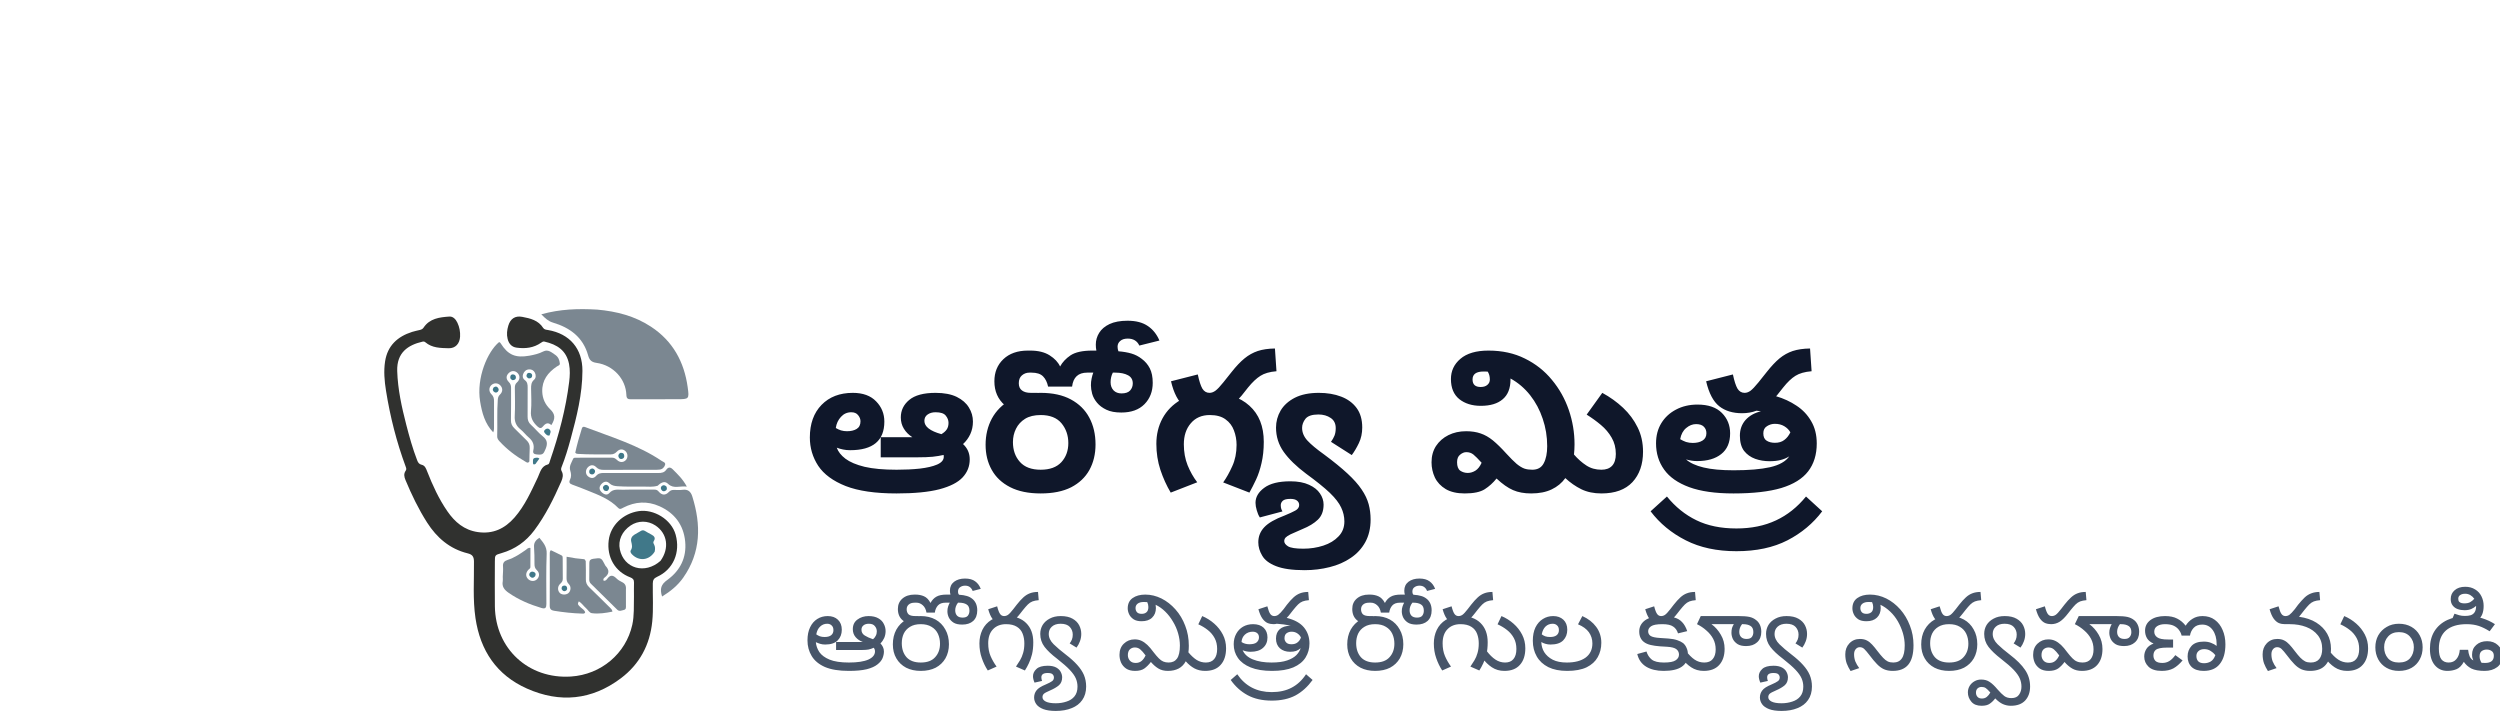
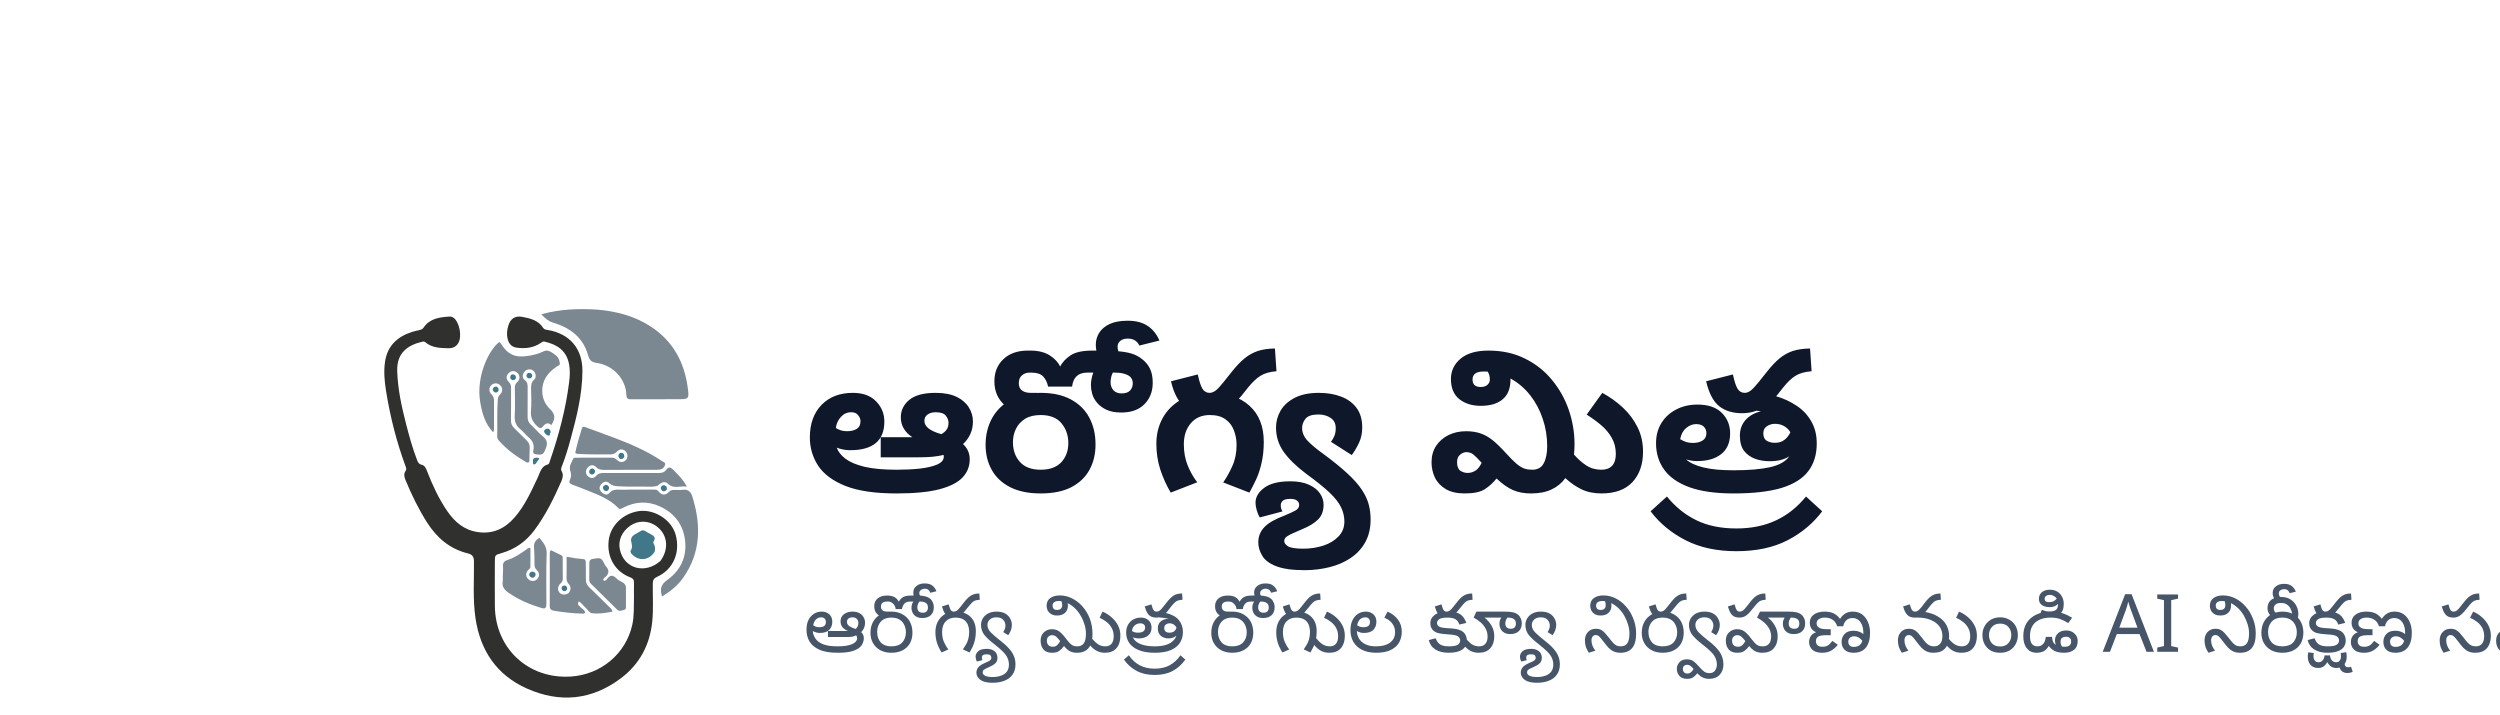
<svg xmlns="http://www.w3.org/2000/svg" width="280" height="80" viewBox="0 0 280 80" fill="none" role="img" aria-labelledby="logoTitle logoDesc">
  <rect width="580" height="500" rx="12" fill="none" />
  <g transform="translate(10 4) scale(0.1)">
    <path fill="#30312fff" opacity="1" stroke="none" d="M610.031,628 C610.035,622.502 609.93,617.499 610.077,612.505 C610.169,609.38 608.944,607.774 605.947,606.651 C588.815,600.232 579.435,584.029 581.733,565.242 C583.816,548.212 597.915,535.13 615.274,532.474 C632.085,529.902 651.969,541.58 656.741,558.909 C662.226,578.823 654.052,597.864 635.889,606.074 C632.186,607.747 631.181,609.801 631.13,613.606 C630.942,627.756 631.93,641.919 630.528,656.06 C627.919,682.356 616.262,703.972 595.323,719.716 C562.817,744.157 527.08,747.604 490.205,731.199 C456.287,716.11 437.925,688.73 432.531,652.247 C429.416,631.181 431.058,610.009 430.838,588.887 C430.78,583.306 429.002,581.032 423.735,579.729 C403.722,574.778 389.214,562.258 378.342,545.227 C368.729,530.166 361.002,514.114 354.143,497.635 C352.672,494.101 351.928,490.608 354.387,487.197 C355.552,485.581 354.91,484.097 354.316,482.49 C344.121,454.923 336.947,426.57 332.322,397.559 C330.585,386.665 329.606,375.679 331.301,364.745 C334.025,347.18 345.168,336.949 361.544,331.736 C364.39,330.83 367.346,330.269 370.251,329.551 C371.899,329.144 373.346,328.522 374.362,326.991 C381.268,316.584 392.324,315.328 403.265,314.544 C407.482,314.242 410.486,317.642 412.308,321.476 C414.639,326.38 415.578,331.559 415.291,337.007 C414.882,344.776 410.179,350.261 402.404,350.032 C393.367,349.767 383.968,349.787 376.399,343.343 C375.429,342.517 374.377,342.377 373.141,342.664 C357.044,346.404 344.215,354.827 344.879,375.602 C345.531,396.034 349.888,415.85 354.963,435.513 C358.454,449.037 362.203,462.51 367.249,475.576 C368.204,478.05 369.352,479.88 372.204,480.514 C375.953,481.347 377.109,484.623 378.347,487.787 C384.489,503.486 391.487,518.773 401.108,532.694 C409.431,544.737 419.878,553.674 435.071,555.916 C452.05,558.42 465.408,552.041 476.274,539.613 C487.827,526.399 494.843,510.472 502.285,494.824 C504.999,489.117 506.017,482.134 513.703,480.125 C515.257,479.719 515.5,477.447 516.039,475.881 C525.927,447.179 533.713,417.951 537.463,387.771 C538.282,381.18 538.604,374.373 537.348,367.831 C534.411,352.536 524.078,345.868 509.758,342.574 C508.287,342.235 507.292,342.931 506.15,343.744 C497.809,349.681 488.357,350.718 478.576,349.381 C473.051,348.625 469.878,344.946 468.53,339.559 C467.27,334.523 467.871,329.584 469.304,324.766 C471.606,317.033 476.904,313.366 484.854,314.865 C493.841,316.56 502.907,318.646 508.38,327.299 C509.568,329.177 511.76,329.283 513.708,329.615 C538.123,333.778 552.414,350.546 552.329,375.368 C552.239,401.591 545.885,426.781 539.067,451.849 C536.23,462.283 533.11,472.653 529.112,482.725 C528.48,484.316 528.021,485.868 528.959,487.512 C531.274,491.567 530.314,495.421 528.546,499.435 C520.138,518.527 510.963,537.205 498.416,553.98 C489.063,566.484 476.879,575.132 461.766,579.478 C454.28,581.63 454.261,581.657 454.251,589.24 C454.229,605.903 454.035,622.568 454.27,639.228 C454.938,686.668 492.044,720.786 539.427,717.714 C573.151,715.527 600.963,692.142 608.141,659.847 C610.438,649.514 609.769,638.972 610.031,628 M639.72,588.193 C649.966,574.159 647.558,557.401 634.014,548.491 C625.48,542.877 614.651,542.899 606.292,548.548 C596.589,555.104 592.066,565.187 594.242,575.408 C598.788,596.753 622.216,603.678 639.72,588.193 z" />
    <path fill="#00192b84" opacity="1" stroke="none" d="M568.904,306.762 C590.713,308.714 610.965,313.957 629.131,325.916 C653.602,342.026 666.288,365.277 670.214,393.711 C672.052,407.019 671.721,407.088 658.391,407.117 C641.226,407.153 624.059,407.084 606.894,407.212 C603.265,407.239 601.674,406.495 601.532,402.267 C600.936,384.442 586.742,369.065 568.284,366.454 C562.677,365.661 560.226,363.566 558.679,357.976 C553.117,337.883 538.425,326.951 519.268,321.3 C514.167,319.795 510.713,316.589 506.242,312.036 C527.277,306.141 547.764,305.508 568.904,306.762 z" />
    <path fill="#00192b84" opacity="1" stroke="none" d="M636.599,504.039 C631.004,505.693 625.64,504.969 620.337,504.976 C610.846,504.99 601.352,505.219 591.856,504.592 C588.255,504.354 585.211,503.857 582.427,501.195 C579.502,498.4 576.252,499.258 573.638,502.104 C571.2,504.757 570.651,507.659 573.209,510.596 C575.814,513.59 579.712,515.327 582.346,512.311 C586.972,507.013 592.671,508.659 597.994,508.504 C609.646,508.165 621.316,508.449 632.977,508.378 C634.968,508.366 636.281,508.868 637.649,510.481 C641.348,514.843 645.276,515.055 649.118,511.017 C650.828,509.22 652.572,508.678 654.83,508.71 C657.995,508.754 661.21,509.028 664.319,508.596 C670.341,507.76 673.615,510.408 675.349,515.938 C685.349,547.806 685.173,578.558 665.191,607.021 C659.015,615.819 650.771,622.438 641.526,628.107 C638.71,619.358 640.521,614.482 647.222,609.654 C661.908,599.074 669.131,584.448 667.407,566.538 C665.632,548.087 655.666,534.589 638.559,526.96 C624.909,520.872 611.352,521.762 598.109,528.552 C596.255,529.503 594.503,531.051 592.324,528.802 C582.87,519.05 570.482,514.393 558.27,509.471 C552.555,507.167 546.828,504.88 541.027,502.806 C538.069,501.749 536.867,500.306 538.416,497.264 C540.112,493.933 539.79,490.57 538.684,487.08 C537.115,482.126 540.123,478.094 541.903,473.893 C542.569,472.321 544.5,472.63 545.966,472.627 C559.131,472.603 572.297,472.66 585.463,472.587 C587.867,472.574 589.432,473.64 591.088,475.213 C594.239,478.207 598.129,478.141 600.863,475.374 C603.461,472.744 603.365,468.038 600.66,465.433 C597.759,462.641 594.009,462.571 590.919,465.814 C588.902,467.929 586.832,468.94 583.957,468.92 C571.796,468.837 559.631,469.16 547.48,468.37 C546.486,468.305 545.465,468.333 544.275,467.008 C546.228,458.004 548.883,448.8 551.753,439.653 C552.355,437.733 553.892,437.769 555.432,438.357 C584.639,449.515 614.829,458.459 641.106,476.228 C642.753,477.342 645.782,477.977 644.857,480.76 C643.955,483.472 641.865,485.62 638.699,485.96 C636.717,486.173 634.707,486.171 632.709,486.173 C613.877,486.193 595.044,486.153 576.212,486.238 C572.921,486.253 570.235,485.793 567.706,483.19 C564.949,480.352 561.406,480.314 558.404,483.354 C555.605,486.189 555.521,490.788 558.282,493.23 C561.373,495.962 564.956,496.181 567.603,493.055 C570.13,490.072 573.021,489.716 576.459,489.724 C596.791,489.772 617.124,489.667 637.456,489.777 C641.029,489.797 644.022,489.223 646.193,486.166 C648.429,483.018 650.745,482.901 653.54,485.707 C659.024,491.213 664.723,496.513 669.258,504.999 C661.383,503.928 654.436,507.937 648.178,501.875 C644.922,498.721 641.163,499.597 636.599,504.039 z" />
    <path fill="#00192b84" opacity="1" stroke="none" d="M492.899,476.807 C491.299,479.237 489.818,477.816 488.47,477.045 C477.705,470.889 467.937,463.451 459.507,454.315 C458.017,452.699 456.775,451.027 456.854,448.614 C457.298,434.968 456.5,421.302 457.528,407.66 C457.696,405.426 458.137,403.676 459.923,401.981 C463.382,398.7 463.269,394.484 460.144,391.411 C457.356,388.671 453.097,388.661 450.233,391.387 C447.446,394.04 447.291,398.543 450.488,401.636 C452.802,403.874 453.32,406.261 453.298,409.216 C453.223,419.377 453.3,429.538 453.29,439.699 C453.289,441.158 453.127,442.616 452.436,444.25 C443.105,434.582 439.817,422.346 437.735,409.647 C433.374,383.042 446.143,353.775 458.88,343.221 C459.864,343.194 460.365,343.898 460.803,344.593 C468.967,357.541 477.312,361.172 492.869,358.381 C498.274,357.411 503.569,356.141 508.559,353.6 C513.853,350.904 517.792,354.735 521.704,357.322 C525.039,359.527 526.711,363.088 527.032,367.079 C527.202,369.189 525.065,369.531 523.748,370.415 C513.628,377.203 506.851,385.953 507.326,398.815 C507.609,406.466 510.625,413.002 516.142,418.32 C521.86,423.832 522.311,428.587 517.491,436.122 C513.789,432.59 510.87,434.199 508.15,437.599 C506.226,440.004 504.503,439.956 502.012,437.659 C496.828,432.88 493.988,427.78 494.696,420.286 C495.475,412.032 494.913,403.645 494.822,395.317 C494.781,391.584 494.939,388.176 498.113,385.363 C500.448,383.293 500.398,380.187 499.102,377.469 C497.854,374.854 495.381,373.519 492.546,373.702 C489.291,373.912 487.074,375.824 485.915,378.965 C484.909,381.69 485.57,384.116 487.732,385.683 C490.762,387.88 490.995,390.786 490.975,394.055 C490.912,404.882 491.04,415.711 490.915,426.537 C490.871,430.259 491.786,433.189 494.682,435.794 C499.258,439.91 503.112,444.883 507.92,448.67 C513.057,452.717 513.456,456.933 511.188,462.554 C508.637,468.876 507.741,469.651 500.944,468.956 C498.06,468.66 496.568,467.513 497.297,464.45 C498.709,458.518 496.88,453.868 492.204,449.947 C488.9,447.176 486.296,443.559 482.941,440.864 C477.981,436.878 476.141,432.227 476.503,425.77 C477.089,415.309 476.703,404.79 476.629,394.296 C476.612,391.831 477.108,389.949 479.128,388.182 C482.465,385.261 482.596,380.929 479.926,378.045 C477.145,375.039 473.154,374.815 470.143,377.495 C466.68,380.577 466.389,384.432 469.921,387.918 C471.95,389.92 472.404,392.001 472.39,394.599 C472.326,406.593 472.525,418.59 472.262,430.578 C472.177,434.478 473.514,437.206 476.197,439.761 C480.777,444.123 485.1,448.755 489.704,453.09 C492.337,455.57 493.478,458.337 493.274,461.95 C493.001,466.768 493.072,471.606 492.899,476.807 z" />
    <path fill="#00192b84" opacity="1" stroke="none" d="M556.024,588.427 C556.132,595.538 556.289,602.199 556.147,608.852 C556.07,612.454 557.256,615.167 559.86,617.664 C567.785,625.262 575.526,633.052 583.37,640.735 C584.445,641.789 585.545,642.758 585.928,645.026 C578.218,646.562 570.605,647.8 562.894,646.762 C560.093,646.385 558.672,643.174 556.545,641.343 C553.681,638.877 551.625,635.524 548.286,633.486 C546.69,636.451 546.93,637.116 550.327,640.237 C552.222,641.978 554.776,643.176 555.395,645.964 C554.497,647.635 553.017,647.247 551.778,647.21 C541.294,646.898 530.891,645.751 520.541,644.069 C517.337,643.548 515.661,642.175 515.687,638.502 C515.826,619.028 515.734,599.553 515.735,580.078 C515.735,578.933 515.622,577.735 516.95,576.204 C520.863,578.098 524.996,580.006 529.031,582.104 C530.366,582.799 530.207,584.384 530.212,585.718 C530.241,593.208 530.203,600.699 530.318,608.188 C530.354,610.587 529.379,612.121 527.607,613.686 C524.399,616.519 524.216,621.01 526.801,623.945 C528.881,626.306 533.764,626.558 536.429,624.442 C539.366,622.11 540.004,617.076 537.073,614.204 C534.722,611.901 534.476,609.544 534.539,606.611 C534.697,599.167 534.591,591.718 534.591,583.546 C541.541,584.967 547.896,585.827 554.295,586.3 C554.885,586.343 555.399,587.392 556.024,588.427 z" />
    <path fill="#00192b84" opacity="1" stroke="none" d="M463.105,606.022 C463.221,601.874 463.686,598.184 463.367,594.564 C462.988,590.274 464.751,588.299 468.69,587.046 C476.226,584.648 482.723,580.212 489.143,575.705 C490.436,574.798 491.41,573.159 494.092,573.72 C494.092,580.818 494.141,588.04 494.05,595.26 C494.032,596.697 492.49,597.327 491.624,598.308 C488.62,601.709 488.57,605.67 491.483,608.544 C494.278,611.302 498.661,611.42 501.402,608.811 C504.386,605.971 504.62,601.711 501.313,598.636 C499.064,596.544 498.619,594.362 498.614,591.579 C498.603,585.259 498.596,578.921 498.119,572.626 C497.75,567.761 500.095,564.89 504.074,562.286 C508.354,567.595 512.576,572.15 512.275,580.035 C511.556,598.828 511.876,617.664 511.951,636.482 C511.968,640.733 510.827,642.248 506.394,640.923 C493.39,637.039 481.076,631.843 469.831,624.074 C465.019,620.75 461.943,617.163 463.08,611 C463.347,609.551 463.112,608.01 463.105,606.022 z" />
    <path fill="#00192b84" opacity="1" stroke="none" d="M601.034,620.295 C601.044,626.582 601.078,632.404 601.047,638.226 C601.036,640.168 601.467,642.505 598.793,643.119 C596.296,643.691 593.656,645.171 591.262,642.816 C581.425,633.136 571.599,623.445 561.771,613.755 C560.518,612.519 559.95,610.971 559.954,609.248 C559.972,602.927 560.051,596.608 560.066,590.288 C560.072,587.415 561.533,586.251 564.308,585.857 C573.42,584.561 573.409,584.487 577.693,592.908 C577.844,593.204 577.964,593.539 578.187,593.772 C582.821,598.604 582.427,602.948 577.057,606.965 C576.192,607.613 575.393,608.644 575.903,610.252 C578.019,611.041 579.35,609.358 580.27,608.095 C583.589,603.536 586.685,604.11 590.329,607.724 C592.066,609.446 594.279,610.85 596.517,611.867 C600.099,613.496 601.429,616.097 601.034,620.295 z" />
    <path fill="#155a6fd0" opacity="1" stroke="none" d="M510.593,445.511 C508.651,443.447 509.181,442.023 511.045,440.767 C512.659,439.68 514.26,439.769 515.565,441.098 C517.885,443.461 515.817,445.589 515.556,447.631 C512.956,448.462 512.065,446.775 510.593,445.511 z" />
    <path fill="#155a6fd0" opacity="1" stroke="none" d="M499.368,605.403 C497.294,607.698 495.392,607.519 493.631,605.67 C492.645,604.634 492.454,603.22 493.197,602.007 C494.142,600.463 495.679,599.821 497.447,600.442 C499.673,601.224 500.541,602.76 499.368,605.403 z" />
    <path fill="#155a6fd0" opacity="1" stroke="none" d="M576.896,509.396 C575.12,507.455 574.594,505.629 576.5,503.964 C577.685,502.93 579.203,502.667 580.619,503.69 C581.964,504.661 582.511,506.048 581.947,507.61 C581.123,509.89 579.468,510.554 576.896,509.396 z" />
    <path fill="#155a6fd0" opacity="1" stroke="none" d="M594.586,467.234 C597.567,466.865 599.106,468.001 599.17,470.695 C599.211,472.367 598.294,473.54 596.666,473.979 C595.235,474.366 593.914,473.867 593.194,472.647 C592.037,470.688 592.365,468.838 594.586,467.234 z" />
    <path fill="#155a6fd0" opacity="1" stroke="none" d="M646.44,504.956 C647.494,507.49 646.84,509.177 644.636,509.996 C643.119,510.56 641.73,510.036 640.813,508.614 C639.914,507.219 639.842,505.669 641.005,504.544 C642.641,502.96 644.513,503.045 646.44,504.956 z" />
    <path fill="#155a6fd0" opacity="1" stroke="none" d="M452.877,393.903 C455.312,392.224 457.004,392.968 458.127,394.985 C458.81,396.212 458.539,397.609 457.533,398.682 C456.493,399.79 455.152,399.973 453.896,399.227 C451.87,398.023 451.294,396.309 452.877,393.903 z" />
    <path fill="#155a6fd0" opacity="1" stroke="none" d="M499.703,479.681 C496.789,481.082 496.913,479.077 496.927,477.527 C496.944,475.642 496.524,473.296 499.271,472.865 C500.791,472.626 502.488,472.155 504.096,473.61 C502.702,475.552 501.318,477.481 499.703,479.681 z" />
    <path fill="#155a6fd0" opacity="1" stroke="none" d="M474.208,385.842 C471.579,384.856 471.04,383.081 471.775,380.972 C472.267,379.556 473.626,379.179 475.036,379.391 C476.717,379.645 477.684,380.77 477.822,382.385 C478.014,384.627 476.626,385.618 474.208,385.842 z" />
    <path fill="#155a6fd0" opacity="1" stroke="none" d="M560.325,486.303 C562.228,484.327 564.057,484.181 565.674,485.899 C566.786,487.08 566.674,488.624 565.754,489.969 C564.93,491.175 563.63,491.616 562.296,491.261 C559.865,490.613 559.512,488.809 560.325,486.303 z" />
    <path fill="#155a6fd0" opacity="1" stroke="none" d="M492.145,383.853 C489.551,382.631 489.136,380.867 490.267,378.829 C491.005,377.499 492.429,377.439 493.781,377.787 C495.23,378.16 496.053,379.201 496.02,380.665 C495.97,382.851 494.688,383.911 492.145,383.853 z" />
    <path fill="#155a6fd0" opacity="1" stroke="none" d="M529.01,619.74 C528.775,617.125 529.902,615.962 532.04,615.844 C533.481,615.764 534.6,616.453 535.014,617.89 C535.46,619.444 535.145,620.9 533.64,621.701 C531.671,622.749 530.212,621.881 529.01,619.74 z" />
    <path fill="#155a6fd0" opacity="1" stroke="none" d="M633.214,577.905 C627.033,587.754 615.689,588.916 607.846,580.868 C606.603,579.593 605.559,577.784 606.472,576.39 C608.654,573.059 607.765,569.942 606.955,566.547 C606.182,563.305 607.653,560.655 610.445,558.895 C612.836,557.388 615.348,556.073 617.782,554.632 C619.375,553.688 620.826,553.707 622.442,554.718 C624.692,556.125 627.051,557.365 629.403,558.6 C632.599,560.279 634.645,562.388 632.201,566.083 C631.252,567.518 631.942,568.593 632.55,569.767 C633.841,572.257 633.939,574.86 633.214,577.905 z" />
  </g>
  <text x="90" y="55" font-family="'Noto Sans Devanagari', 'Mangal', 'Noto Sans Bengali', 'Noto Sans', sans-serif" font-size="22" font-weight="700" fill="#0F172A">
    ఆరోగ్య మిత్ర
  </text>
-   <text x="90" y="75" font-family="'Noto Sans Devanagari', 'Mangal', 'Noto Sans Bengali', 'Noto Sans', sans-serif" font-size="12" fill="#475569">
+   <text x="90" y="73" font-family="'Noto Sans Devanagari', 'Mangal', 'Noto Sans Bengali', 'Noto Sans', sans-serif" font-size="9" fill="#475569">
    ఆరోగ్య మిత్ర రోగుల క్యూ నిర్వహణ నుండి AI నిరీక్షణ సమయ అంచనా వరకు అన్నింటినీ నిర్వహిస్తుంది।
  </text>
</svg>
